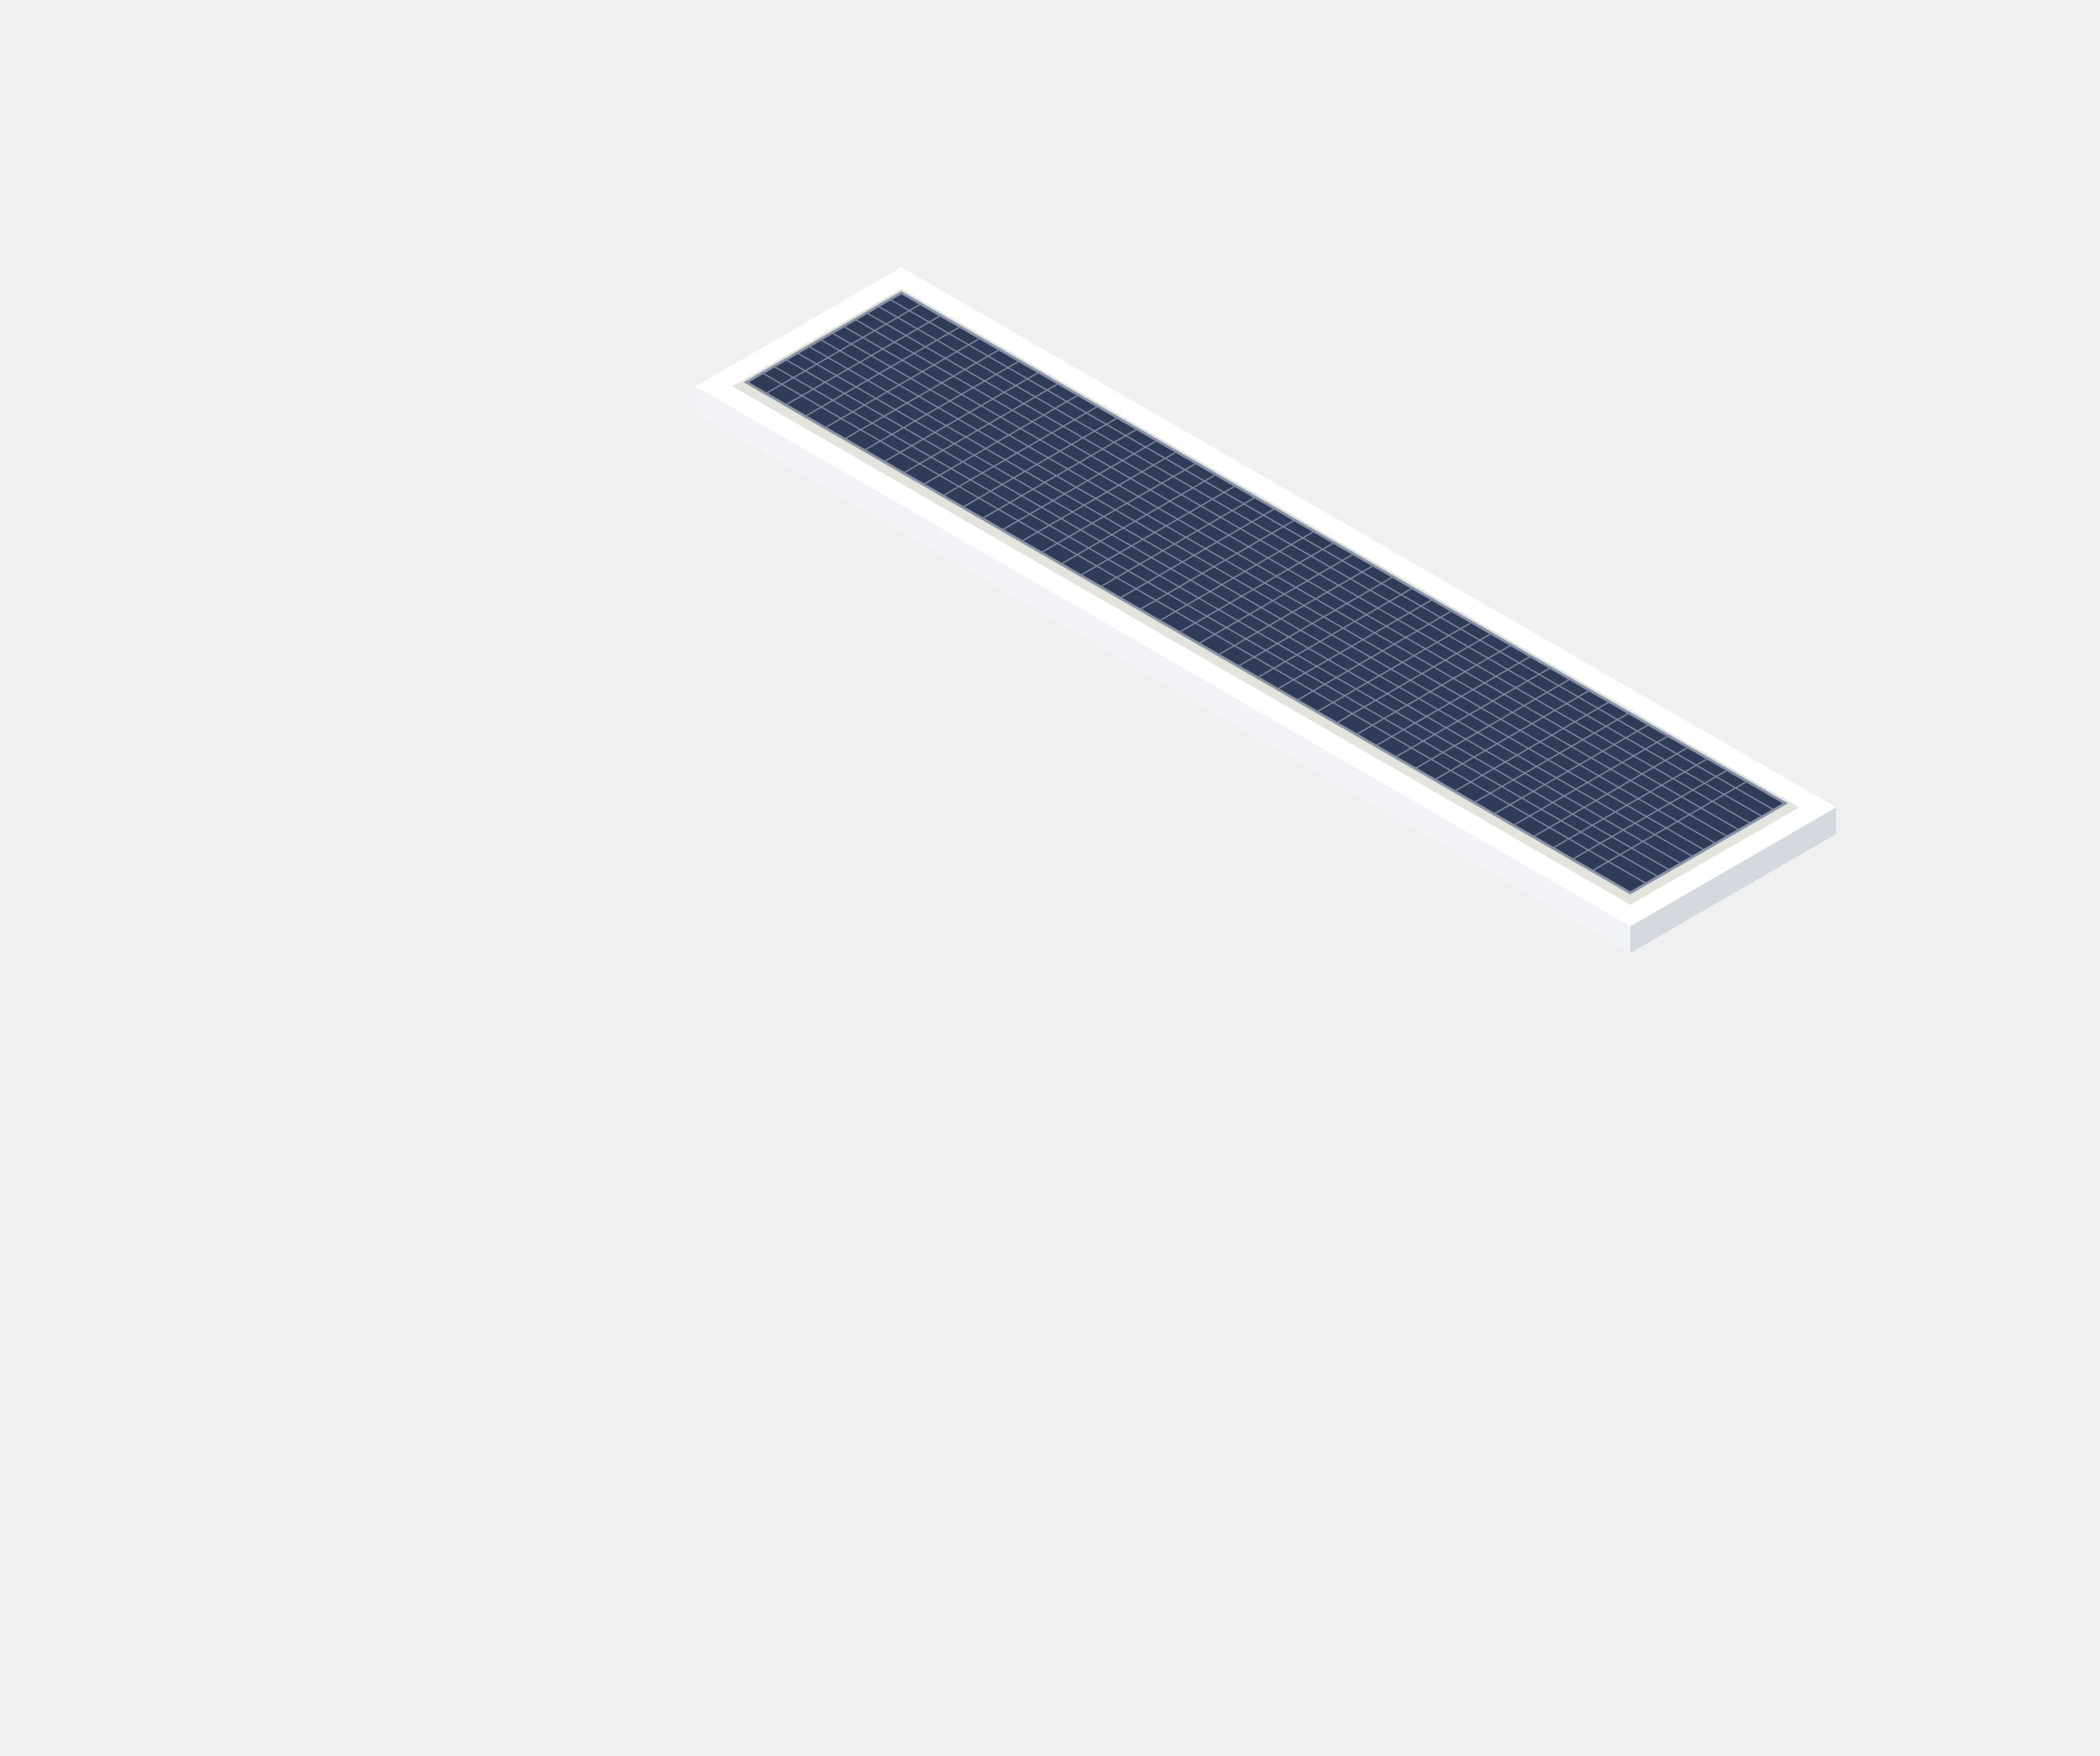
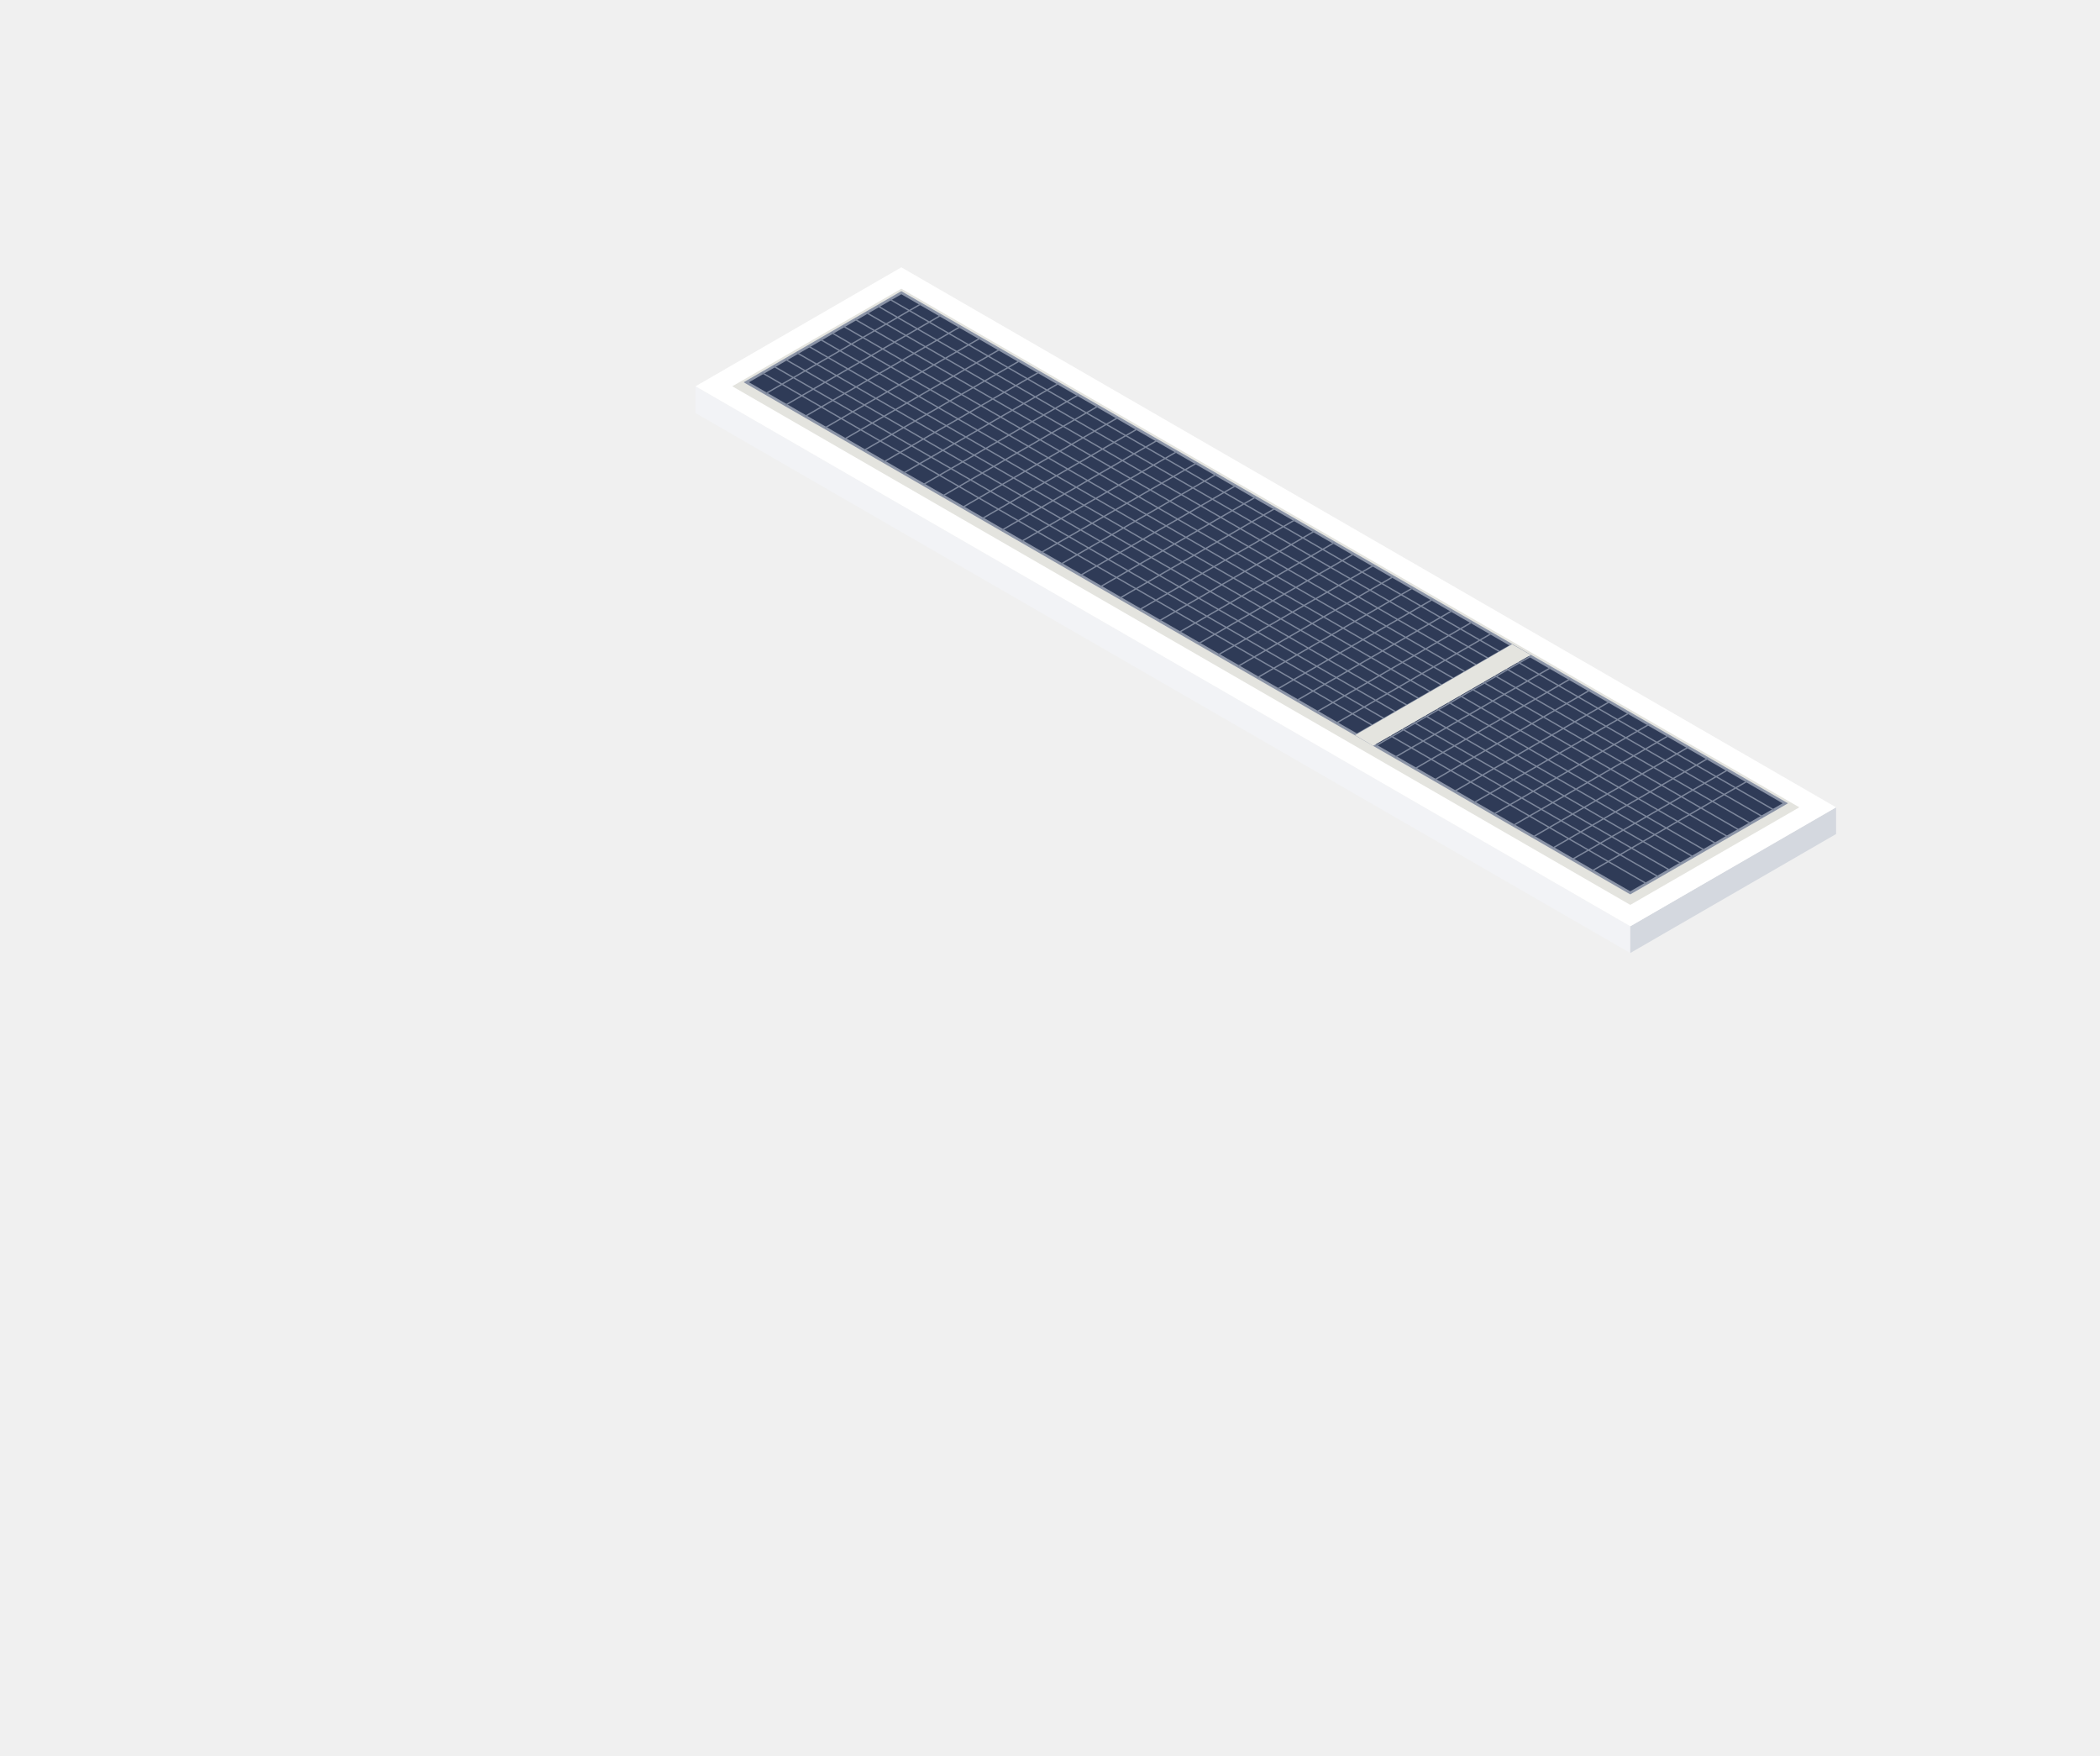
<svg xmlns="http://www.w3.org/2000/svg" viewBox="273.7 158.2 314.3 262.7" width="628.6" height="525.4">
  <polygon points="517.7,300.8 377.8,220 377.8,216 517.7,296.8" fill="#F2F3F6" />
  <polygon points="548.5,283 517.7,300.8 517.7,296.8 548.5,279" fill="#D4D8DF" />
  <polygon points="377.8,216 408.6,198.2 548.5,279 517.7,296.8" fill="#FFFFFF" />
  <polygon points="383.3,216 408.6,201.4 543,279 517.7,293.6" fill="#E4E4DF" />
  <polygon points="408.6,202 540.9,278.4 517.7,291.8 385.4,215.4" fill="#2F3B57" stroke="#8A93A6" stroke-width="0.4" />
  <path d="M411.5 203.7L388.3 217.1M414.5 205.4L391.3 218.8M417.4 207.1L394.2 220.5M420.4 208.8L397.2 222.2M423.3 210.5L400.1 223.9M426.3 212.2L403 225.6M429.2 213.9L406 227.3M432.1 215.6L408.9 229M435.1 217.3L411.9 230.7M438 219L414.8 232.4M441 220.7L417.8 234.1M443.9 222.4L420.7 235.8M446.9 224.1L423.7 237.5M449.8 225.8L426.6 239.2M452.8 227.5L429.5 240.9M455.7 229.2L432.5 242.6M458.6 230.9L435.4 244.3M461.6 232.6L438.4 246M464.5 234.3L441.3 247.7M467.5 236L444.3 249.4M470.4 237.7L447.2 251.1M473.4 239.4L450.2 252.8M476.3 241.1L453.1 254.5M479.3 242.8L456 256.2M482.2 244.5L459 257.9M485.1 246.2L461.9 259.6M488.1 247.9L464.9 261.3M491 249.6L467.8 263M494 251.3L470.8 264.7M496.9 253L473.7 266.4M499.9 254.7L476.7 268.1M502.8 256.4L479.6 269.8M505.8 258.1L482.5 271.5M508.7 259.8L485.5 273.2M511.6 261.5L488.4 274.9M514.6 263.2L491.4 276.6M517.5 264.9L494.3 278.3M520.5 266.6L497.3 280M523.4 268.3L500.2 281.7M526.4 270L503.2 283.4M529.3 271.7L506.1 285.1M532.3 273.4L509 286.8M535.2 275.1L512 288.5M406.9 203L539.2 279.4M405.1 204L537.5 280.4M403.4 205L535.7 281.4M401.7 206L534 282.4M399.9 207L532.3 283.4M398.2 208L530.5 284.4M396.5 209L528.8 285.4M394.7 210L527.1 286.4M393 211L525.3 287.4M391.3 212L523.6 288.4M389.5 213L521.9 289.4M387.8 214L520.1 290.4" stroke="#7D879C" stroke-width="0.2" />
+   <polygon points="500,254.6 502.8,256.2 479.2,269.8 476.5,268.2" fill="#E4E4DF" />
</svg>
